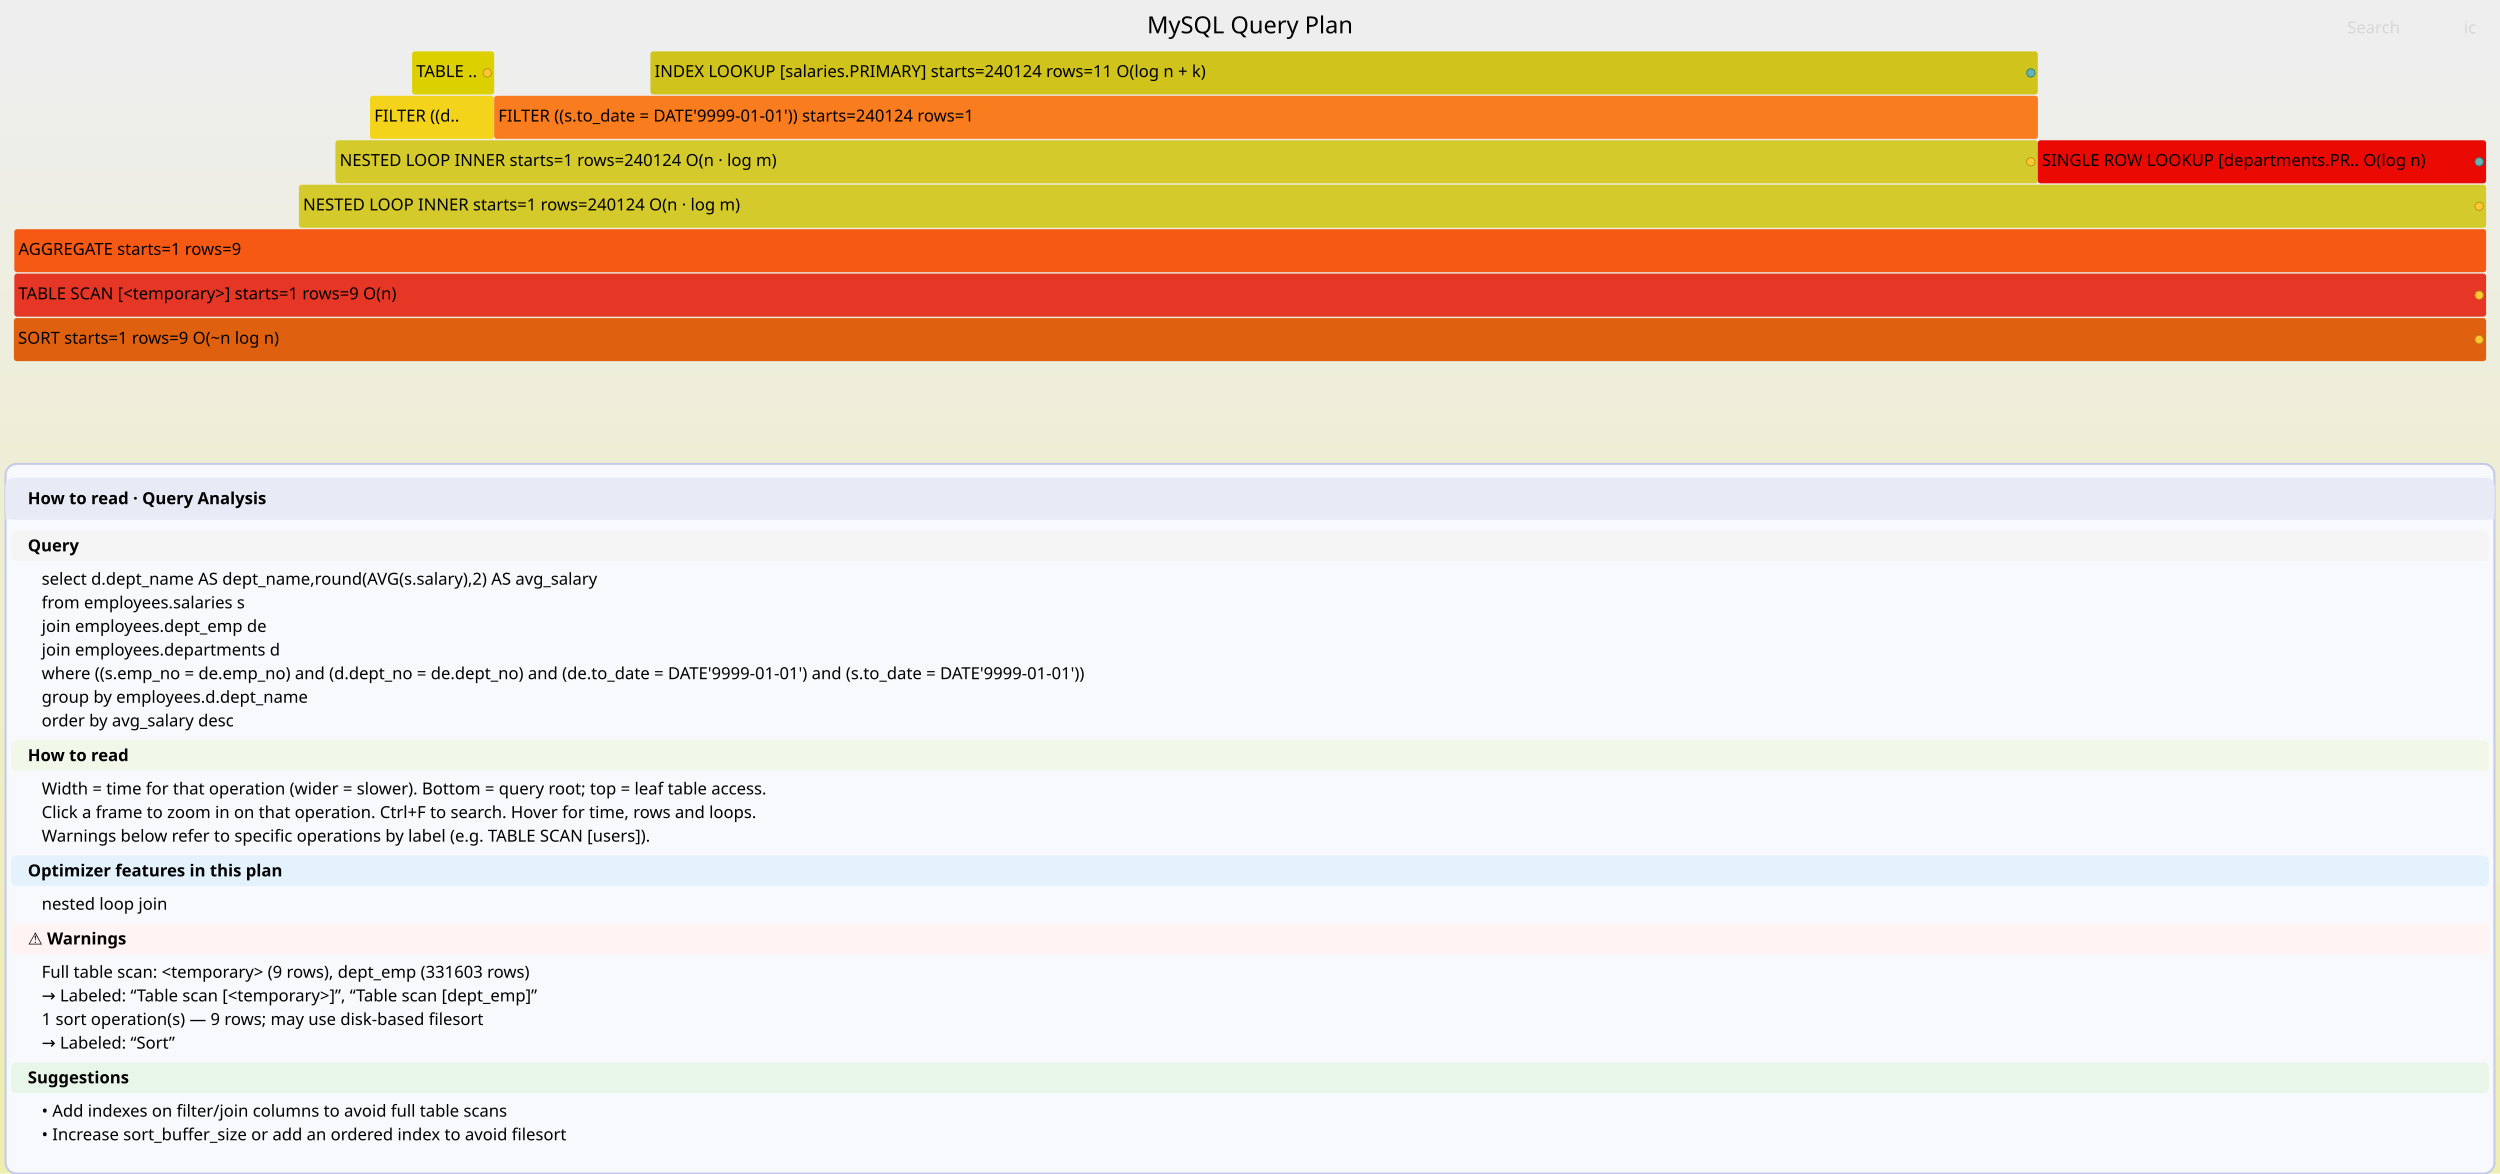
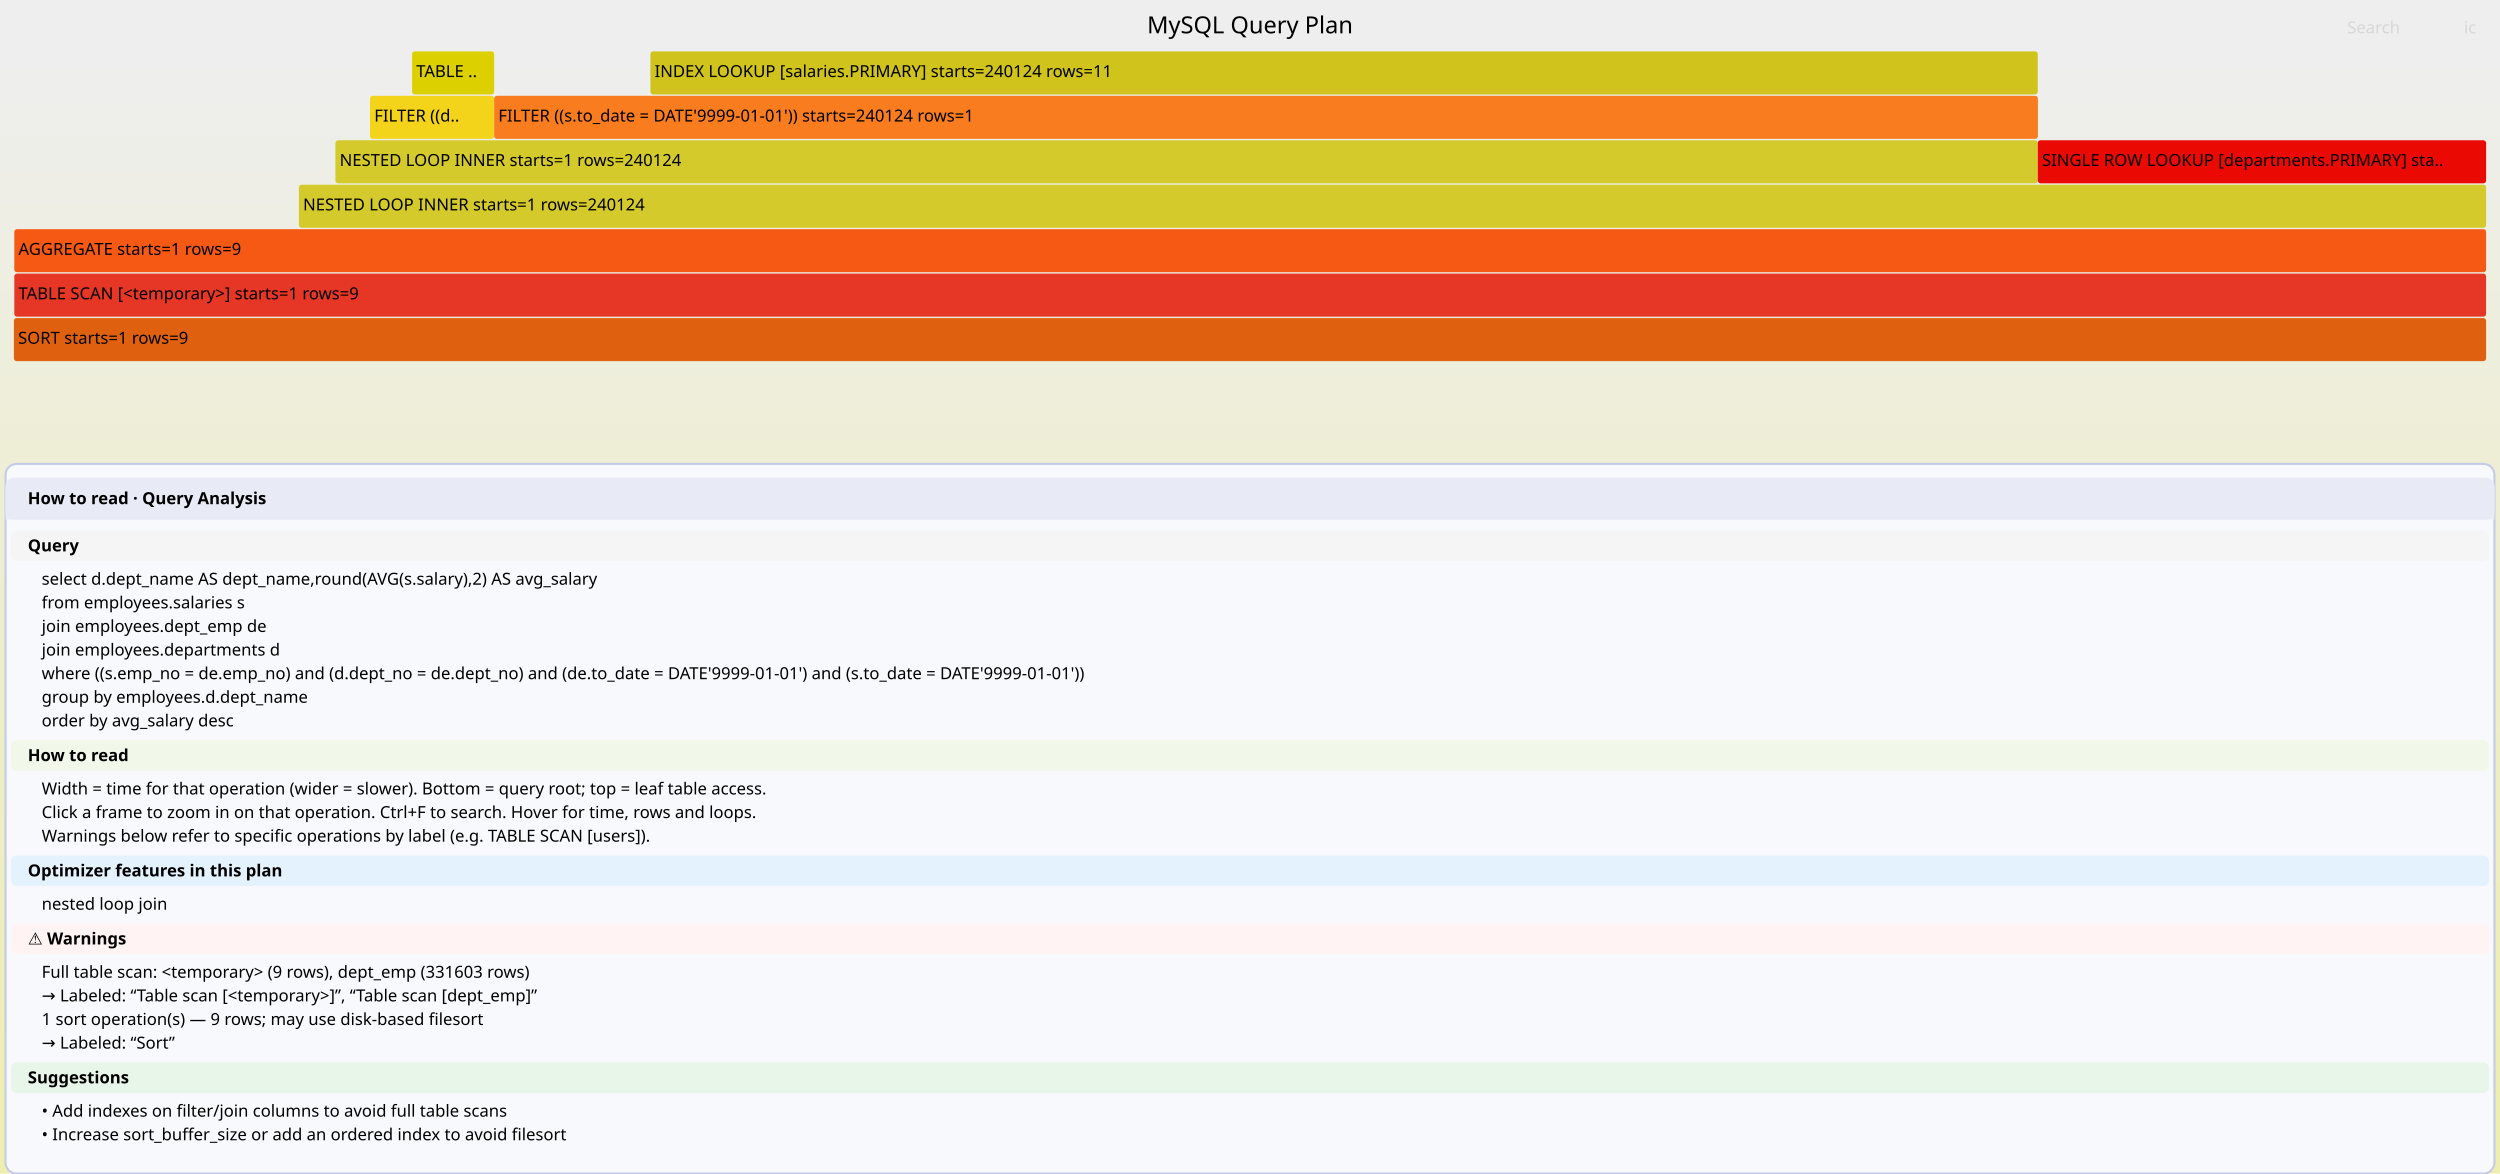
<svg xmlns="http://www.w3.org/2000/svg" version="1.1" width="1800" height="845" viewBox="0 0 1800 845" style="max-width: 100%; height: auto;">
  <defs>
    <linearGradient id="background" y1="0" y2="1" x1="0" x2="0">
      <stop stop-color="#eeeeee" offset="5%" />
      <stop stop-color="#eeeeb0" offset="95%" />
    </linearGradient>
  </defs>
  <style type="text/css">text { font-family: Verdana; font-size: 12px; fill: rgb(0,0,0); }
#search, #ignorecase { opacity:0.1; cursor:pointer; } #search:hover, #search.show, #ignorecase:hover, #ignorecase.show { opacity:1; }
#title { text-anchor:middle; font-size:17px } #unzoom { cursor:pointer; } #frames &gt; *:hover { stroke:black; stroke-width:0.5; cursor:pointer; } .hide { display:none; } .parent { opacity:0.5; }</style>
  <rect width="100%" height="100%" fill="url(#background)" />
  <text id="title" x="900" y="24">MySQL Query Plan</text>
  <text id="details" x="10" y="309"> </text>
  <text id="unzoom" class="hide" x="10" y="24">Reset Zoom</text>
  <text id="search" x="1690" y="24">Search</text>
  <text id="ignorecase" x="1774" y="24">ic</text>
  <text id="matched" x="1690" y="309"> </text>
  <g id="frames">
    <g data-teach-index="2">
      <rect x="10.3" y="165.0" width="1779.7" height="31.0" fill="rgb(246,89,20)" rx="2" ry="2" />
      <text x="13.28" y="183.50">AGGREGATE starts=1 rows=9</text>
    </g>
    <g data-teach-index="4">
      <rect x="266.4" y="69.0" width="89.3" height="31.0" fill="rgb(243,212,26)" rx="2" ry="2" />
      <text x="269.45" y="87.50">FILTER ((d..</text>
    </g>
    <g data-teach-index="6">
      <rect x="355.8" y="69.0" width="1111.5" height="31.0" fill="rgb(249,124,31)" rx="2" ry="2" />
      <text x="358.75" y="87.50">FILTER ((s.to_date = DATE'9999-01-01')) starts=240124 rows=1</text>
    </g>
    <g data-teach-index="7">
      <rect x="468.3" y="37.0" width="998.9" height="31.0" fill="rgb(208,195,27)" rx="2" ry="2" />
-       <circle cx="1462.2" cy="52.5" r="3" fill="rgb(100,180,180)" stroke="rgb(40,120,120)" stroke-width="0.6" pointer-events="none" />
-       <text x="471.30" y="55.50">INDEX LOOKUP [salaries.PRIMARY] starts=240124 rows=11  O(log n + k)</text>
+       <text x="471.30" y="55.50">INDEX LOOKUP [salaries.PRIMARY] starts=240124 rows=11</text>
    </g>
    <g data-teach-index="3">
      <rect x="215.2" y="133.0" width="1574.8" height="31.0" fill="rgb(212,202,43)" rx="2" ry="2" />
-       <circle cx="1785.0" cy="148.5" r="3" fill="rgb(255,200,50)" stroke="rgb(180,140,20)" stroke-width="0.6" pointer-events="none" />
-       <text x="218.21" y="151.50">NESTED LOOP INNER starts=1 rows=240124  O(n · log m)</text>
+       <text x="218.21" y="151.50">NESTED LOOP INNER starts=1 rows=240124</text>
    </g>
    <g data-teach-index="3">
      <rect x="241.5" y="101.0" width="1225.7" height="31.0" fill="rgb(212,202,43)" rx="2" ry="2" />
-       <circle cx="1462.2" cy="116.5" r="3" fill="rgb(255,200,50)" stroke="rgb(180,140,20)" stroke-width="0.6" pointer-events="none" />
-       <text x="244.53" y="119.50">NESTED LOOP INNER starts=1 rows=240124  O(n · log m)</text>
+       <text x="244.53" y="119.50">NESTED LOOP INNER starts=1 rows=240124</text>
    </g>
    <g data-teach-index="8">
      <rect x="1467.2" y="101.0" width="322.8" height="31.0" fill="rgb(235,9,4)" rx="2" ry="2" />
-       <circle cx="1785.0" cy="116.5" r="3" fill="rgb(100,180,180)" stroke="rgb(40,120,120)" stroke-width="0.6" pointer-events="none" />
-       <text x="1470.20" y="119.50">SINGLE ROW LOOKUP [departments.PR..  O(log n)</text>
+       <text x="1470.20" y="119.50">SINGLE ROW LOOKUP [departments.PRIMARY] sta..</text>
    </g>
    <g data-teach-index="0">
      <rect x="10.0" y="229.0" width="1780.0" height="31.0" fill="rgb(223,97,15)" rx="2" ry="2" />
-       <circle cx="1785.0" cy="244.5" r="3" fill="rgb(255,200,50)" stroke="rgb(180,140,20)" stroke-width="0.6" pointer-events="none" />
-       <text x="13.00" y="247.50">SORT starts=1 rows=9  O(~n log n)</text>
+       <text x="13.00" y="247.50">SORT starts=1 rows=9</text>
    </g>
    <g data-teach-index="1">
      <rect x="10.3" y="197.0" width="1779.7" height="31.0" fill="rgb(230,54,38)" rx="2" ry="2" />
-       <circle cx="1785.0" cy="212.5" r="3" fill="rgb(255,200,50)" stroke="rgb(180,140,20)" stroke-width="0.6" pointer-events="none" />
-       <text x="13.28" y="215.50">TABLE SCAN [&lt;temporary&gt;] starts=1 rows=9  O(n)</text>
+       <text x="13.28" y="215.50">TABLE SCAN [&lt;temporary&gt;] starts=1 rows=9</text>
    </g>
    <g data-teach-index="5">
      <rect x="296.7" y="37.0" width="59.1" height="31.0" fill="rgb(220,208,0)" rx="2" ry="2" />
-       <circle cx="350.8" cy="52.5" r="3" fill="rgb(255,200,50)" stroke="rgb(180,140,20)" stroke-width="0.6" pointer-events="none" />
      <text x="299.68" y="55.50">TABLE ..</text>
    </g>
  </g>
  <rect x="4" y="334" width="1792" height="511" fill="#f8f9fc" stroke="#c5cae9" stroke-width="1.5" rx="8" />
  <rect x="4" y="344" width="1792" height="30" fill="#e8eaf6" rx="6" />
  <rect x="4" y="350" width="1792" height="24" fill="#e8eaf6" />
  <text x="20" y="363" font-family="Arial,sans-serif" font-size="13" font-weight="bold" fill="#283593">How to read · Query Analysis</text>
  <rect x="8" y="382" width="1784" height="22" fill="#f5f5f5" rx="4" />
  <text x="20" y="397" font-family="Arial,sans-serif" font-size="11" font-weight="bold" fill="#37474f">Query</text>
  <text x="30" y="421" font-family="Courier New,Courier,monospace" font-size="11" fill="#263238">select d.dept_name AS dept_name,round(AVG(s.salary),2) AS avg_salary</text>
  <text x="30" y="438" font-family="Courier New,Courier,monospace" font-size="11" fill="#263238">from employees.salaries s</text>
  <text x="30" y="455" font-family="Courier New,Courier,monospace" font-size="11" fill="#263238">  join employees.dept_emp de</text>
  <text x="30" y="472" font-family="Courier New,Courier,monospace" font-size="11" fill="#263238">  join employees.departments d</text>
  <text x="30" y="489" font-family="Courier New,Courier,monospace" font-size="11" fill="#263238">where ((s.emp_no = de.emp_no) and (d.dept_no = de.dept_no) and (de.to_date = DATE'9999-01-01') and (s.to_date = DATE'9999-01-01'))</text>
  <text x="30" y="506" font-family="Courier New,Courier,monospace" font-size="11" fill="#263238">group by employees.d.dept_name</text>
  <text x="30" y="523" font-family="Courier New,Courier,monospace" font-size="11" fill="#263238">order by avg_salary desc</text>
  <rect x="8" y="533" width="1784" height="22" fill="#f1f8e9" rx="4" />
  <text x="20" y="548" font-family="Arial,sans-serif" font-size="11" font-weight="bold" fill="#33691e">How to read</text>
  <text x="30" y="572" font-family="Arial,sans-serif" font-size="11" fill="#455a64">Width = time for that operation (wider = slower). Bottom = query root; top = leaf table access.</text>
  <text x="30" y="589" font-family="Arial,sans-serif" font-size="11" fill="#455a64">Click a frame to zoom in on that operation. Ctrl+F to search. Hover for time, rows and loops.</text>
  <text x="30" y="606" font-family="Arial,sans-serif" font-size="11" fill="#455a64">Warnings below refer to specific operations by label (e.g. TABLE SCAN [users]).</text>
  <rect x="8" y="616" width="1784" height="22" fill="#e3f2fd" rx="4" />
  <text x="20" y="631" font-family="Arial,sans-serif" font-size="11" font-weight="bold" fill="#0d47a1">Optimizer features in this plan</text>
  <text x="30" y="655" font-family="Arial,sans-serif" font-size="11" fill="#1565c0">nested loop join</text>
  <rect x="8" y="665" width="1784" height="22" fill="#fff3f3" rx="4" />
  <text x="20" y="680" font-family="Arial,sans-serif" font-size="11" font-weight="bold" fill="#b71c1c">⚠  Warnings</text>
  <text x="30" y="704" font-family="Arial,sans-serif" font-size="11" fill="#c62828">Full table scan: &lt;temporary&gt; (9 rows), dept_emp (331603 rows)</text>
  <text x="30" y="721" font-family="Arial,sans-serif" font-size="11" fill="#c62828">→ Labeled: “Table scan [&lt;temporary&gt;]”, “Table scan [dept_emp]”</text>
  <text x="30" y="738" font-family="Arial,sans-serif" font-size="11" fill="#c62828">1 sort operation(s) — 9 rows; may use disk-based filesort</text>
  <text x="30" y="755" font-family="Arial,sans-serif" font-size="11" fill="#c62828">→ Labeled: “Sort”</text>
  <rect x="8" y="765" width="1784" height="22" fill="#e8f5e9" rx="4" />
  <text x="20" y="780" font-family="Arial,sans-serif" font-size="11" font-weight="bold" fill="#1b5e20">Suggestions</text>
  <text x="30" y="804" font-family="Arial,sans-serif" font-size="11" fill="#2e7d32">•  Add indexes on filter/join columns to avoid full table scans</text>
  <text x="30" y="821" font-family="Arial,sans-serif" font-size="11" fill="#2e7d32">•  Increase sort_buffer_size or add an ordered index to avoid filesort</text>
</svg>
